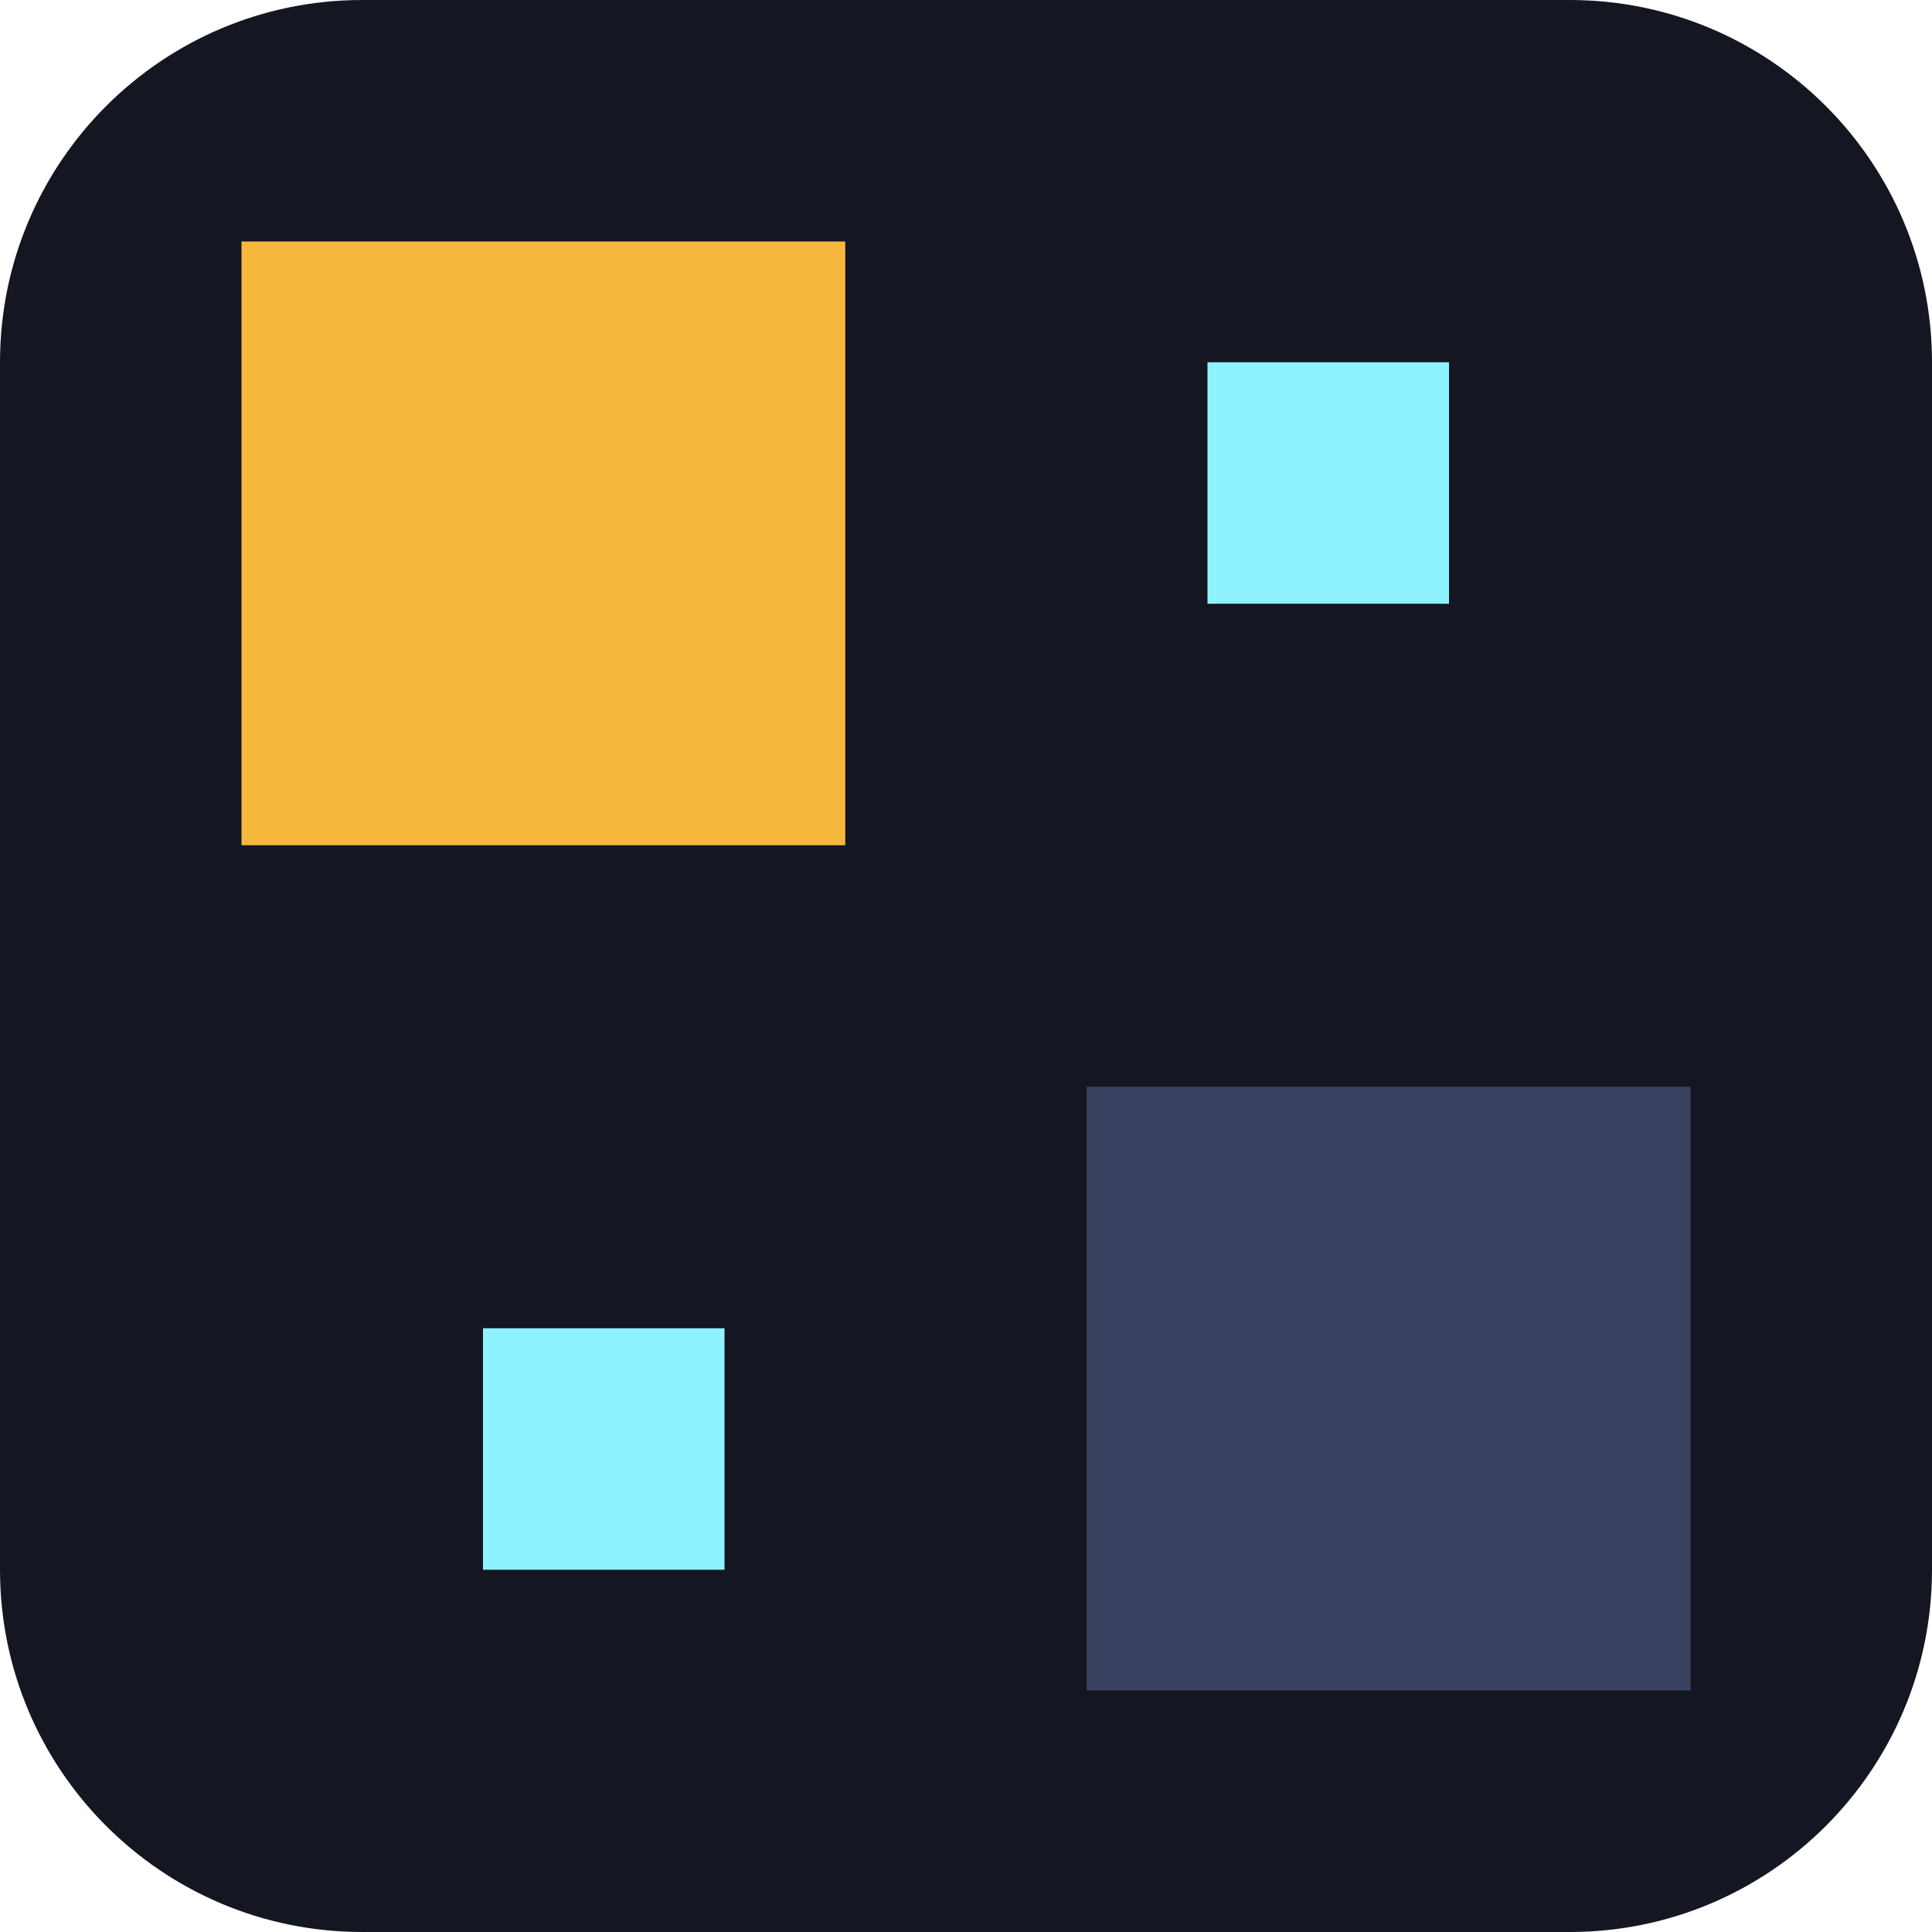
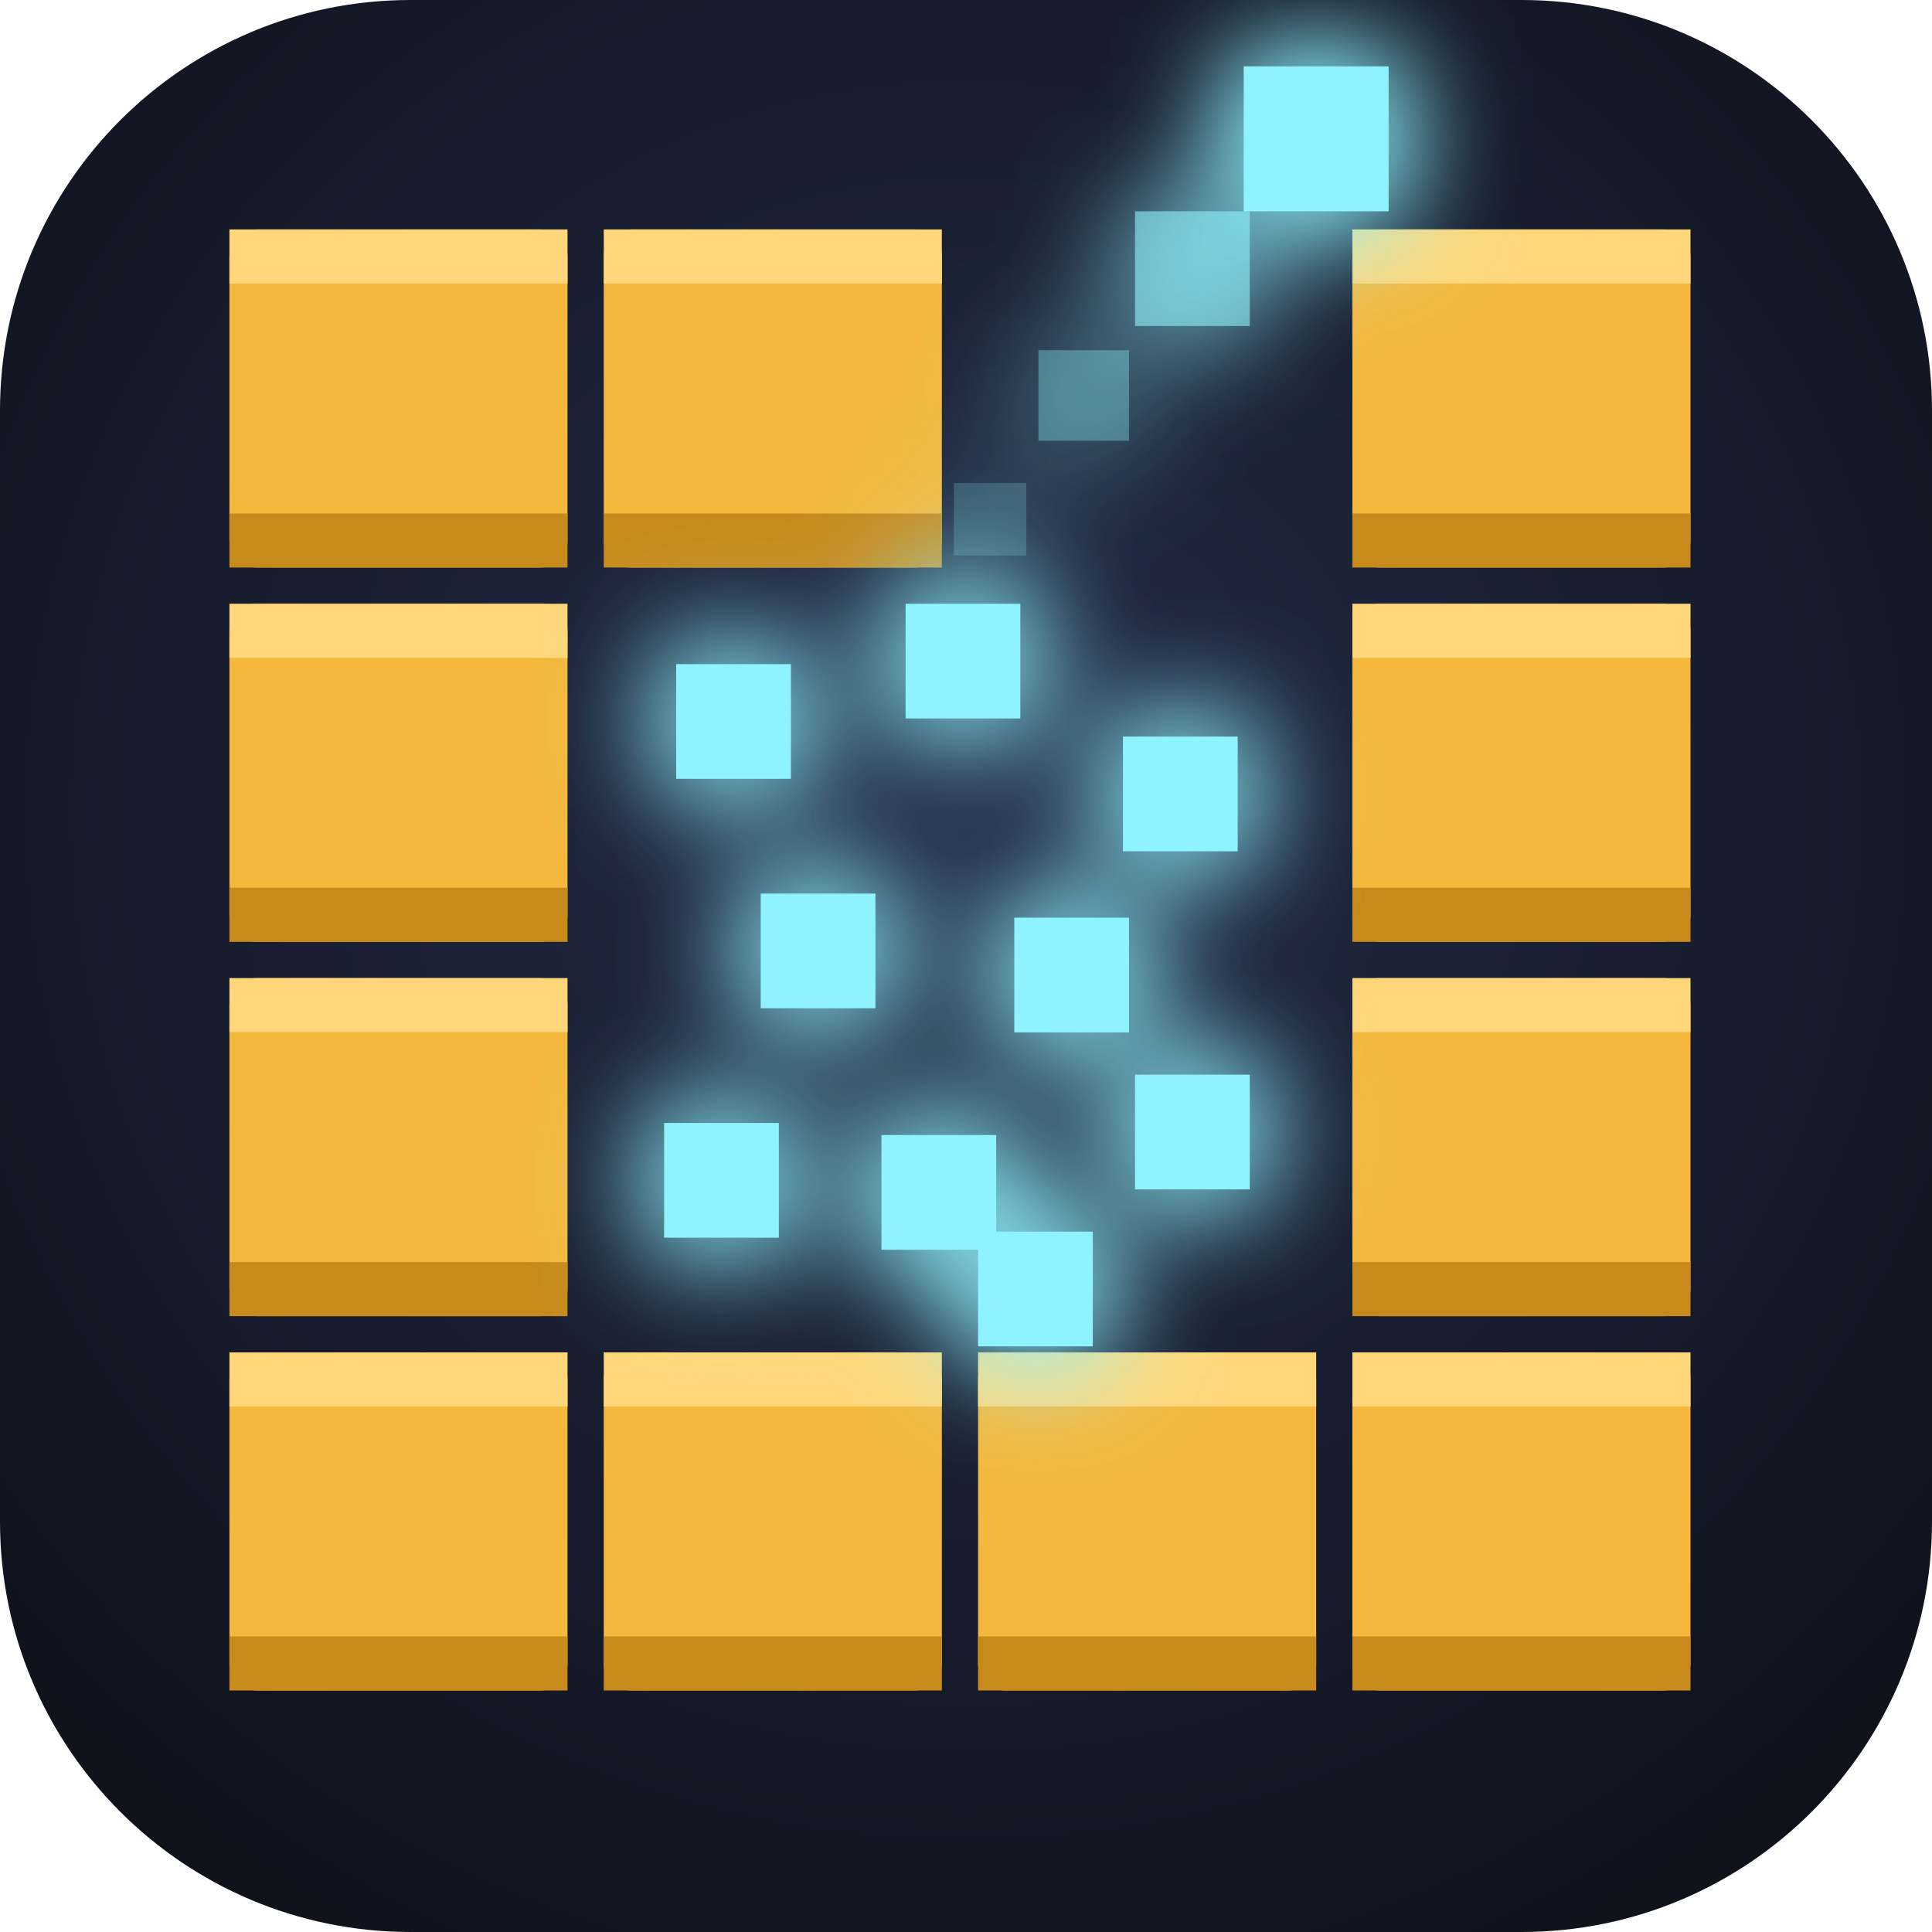
- <svg xmlns="http://www.w3.org/2000/svg" viewBox="0 0 16 16">
-   <rect width="16" height="16" rx="3" fill="#141722" />
-   <rect x="2" y="2" width="5" height="5" fill="#f5b83d" />
-   <rect x="9" y="9" width="5" height="5" fill="#3b4160" />
-   <rect x="10" y="3" width="2" height="2" fill="#8ff3ff" />
-   <rect x="4" y="11" width="2" height="2" fill="#8ff3ff" />
+ <svg xmlns="http://www.w3.org/2000/svg" viewBox="0 0 16 16" role="img" aria-label="PIXELS">
+   <defs>
+     <radialGradient id="bg" cx="50%" cy="42%" r="75%">
+       <stop offset="0" stop-color="#232b47" />
+       <stop offset="1" stop-color="#0d0f16" />
+     </radialGradient>
+     <filter id="glow" x="-50%" y="-50%" width="200%" height="200%">
+       <feGaussianBlur stdDeviation="0.5" result="b" />
+       <feMerge>
+         <feMergeNode in="b" />
+         <feMergeNode in="b" />
+         <feMergeNode in="SourceGraphic" />
+       </feMerge>
+     </filter>
+   </defs>
+   <rect width="16" height="16" rx="3.4" fill="url(#bg)" />
+   <rect x="1.9" y="1.9" width="2.8" height="2.8" rx="0.224" fill="#f5b83d" />
+   <rect x="1.9" y="1.9" width="2.8" height="0.448" fill="#ffd77a" />
+   <rect x="1.9" y="4.252" width="2.8" height="0.448" fill="#c98a1c" />
+   <rect x="1.9" y="5" width="2.8" height="2.8" rx="0.224" fill="#f5b83d" />
+   <rect x="1.9" y="5" width="2.8" height="0.448" fill="#ffd77a" />
+   <rect x="1.9" y="7.352" width="2.8" height="0.448" fill="#c98a1c" />
+   <rect x="1.9" y="8.1" width="2.8" height="2.8" rx="0.224" fill="#f5b83d" />
+   <rect x="1.9" y="8.1" width="2.8" height="0.448" fill="#ffd77a" />
+   <rect x="1.9" y="10.452" width="2.8" height="0.448" fill="#c98a1c" />
+   <rect x="1.9" y="11.2" width="2.8" height="2.8" rx="0.224" fill="#f5b83d" />
+   <rect x="1.9" y="11.2" width="2.8" height="0.448" fill="#ffd77a" />
+   <rect x="1.9" y="13.552" width="2.8" height="0.448" fill="#c98a1c" />
+   <rect x="5" y="1.9" width="2.8" height="2.8" rx="0.224" fill="#f5b83d" />
+   <rect x="5" y="1.9" width="2.8" height="0.448" fill="#ffd77a" />
+   <rect x="5" y="4.252" width="2.8" height="0.448" fill="#c98a1c" />
+   <rect x="5" y="11.2" width="2.8" height="2.8" rx="0.224" fill="#f5b83d" />
+   <rect x="5" y="11.2" width="2.8" height="0.448" fill="#ffd77a" />
+   <rect x="5" y="13.552" width="2.8" height="0.448" fill="#c98a1c" />
+   <rect x="8.1" y="11.2" width="2.8" height="2.8" rx="0.224" fill="#f5b83d" />
+   <rect x="8.1" y="11.2" width="2.8" height="0.448" fill="#ffd77a" />
+   <rect x="8.1" y="13.552" width="2.8" height="0.448" fill="#c98a1c" />
+   <rect x="11.2" y="1.9" width="2.8" height="2.8" rx="0.224" fill="#f5b83d" />
+   <rect x="11.2" y="1.9" width="2.8" height="0.448" fill="#ffd77a" />
+   <rect x="11.2" y="4.252" width="2.8" height="0.448" fill="#c98a1c" />
+   <rect x="11.2" y="5" width="2.8" height="2.8" rx="0.224" fill="#f5b83d" />
+   <rect x="11.2" y="5" width="2.8" height="0.448" fill="#ffd77a" />
+   <rect x="11.2" y="7.352" width="2.8" height="0.448" fill="#c98a1c" />
+   <rect x="11.2" y="8.1" width="2.8" height="2.8" rx="0.224" fill="#f5b83d" />
+   <rect x="11.2" y="8.1" width="2.8" height="0.448" fill="#ffd77a" />
+   <rect x="11.2" y="10.452" width="2.8" height="0.448" fill="#c98a1c" />
+   <rect x="11.2" y="11.2" width="2.8" height="2.8" rx="0.224" fill="#f5b83d" />
+   <rect x="11.2" y="11.2" width="2.8" height="0.448" fill="#ffd77a" />
+   <rect x="11.2" y="13.552" width="2.8" height="0.448" fill="#c98a1c" />
+   <g fill="#8ff3ff" filter="url(#glow)">
+     <rect x="5.6" y="5.5" width="0.95" height="0.95" />
+     <rect x="7.5" y="5" width="0.95" height="0.95" />
+     <rect x="9.3" y="6.1" width="0.95" height="0.95" />
+     <rect x="6.3" y="7.4" width="0.95" height="0.95" />
+     <rect x="8.4" y="7.6" width="0.95" height="0.95" />
+     <rect x="5.5" y="9.3" width="0.95" height="0.95" />
+     <rect x="7.3" y="9.4" width="0.95" height="0.95" />
+     <rect x="9.4" y="8.9" width="0.95" height="0.95" />
+     <rect x="8.1" y="10.2" width="0.95" height="0.95" />
+     <rect x="10.3" y="0.55" width="1.2" height="1.2" opacity="1" />
+     <rect x="9.4" y="1.75" width="0.95" height="0.95" opacity="0.6" />
+     <rect x="8.6" y="2.9" width="0.75" height="0.75" opacity="0.35" />
+     <rect x="7.9" y="4" width="0.6" height="0.6" opacity="0.2" />
+   </g>
</svg>
